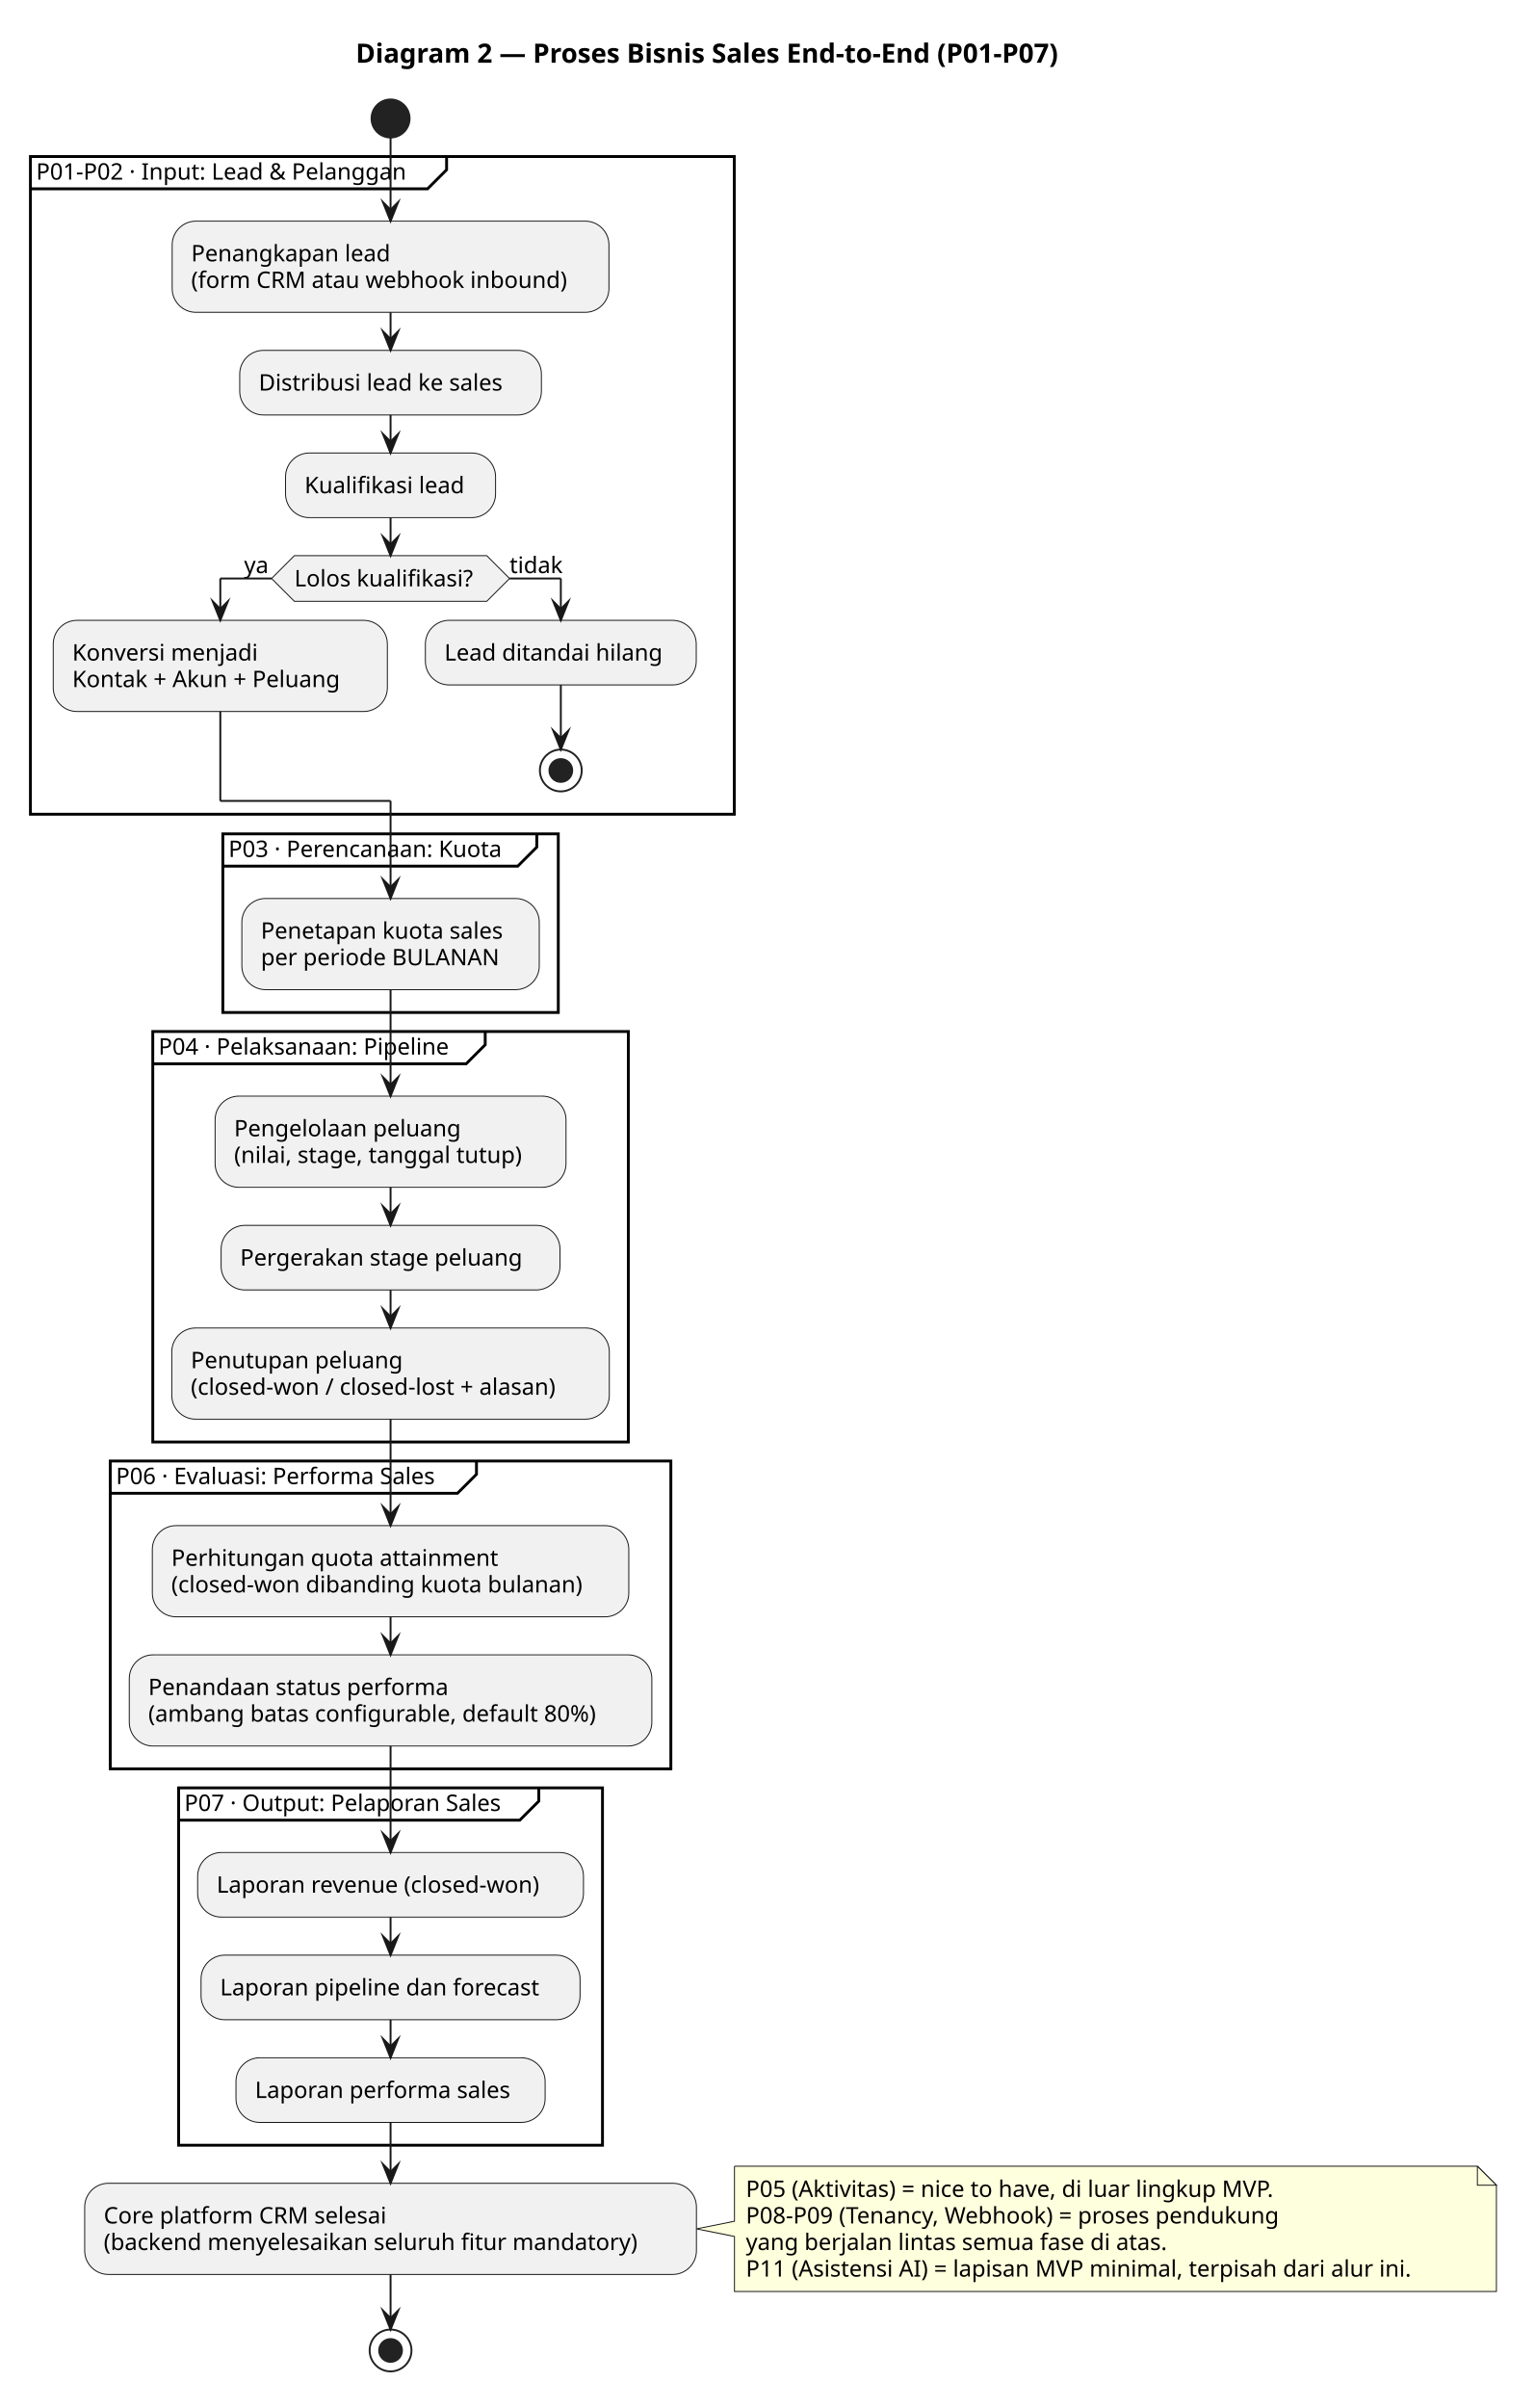
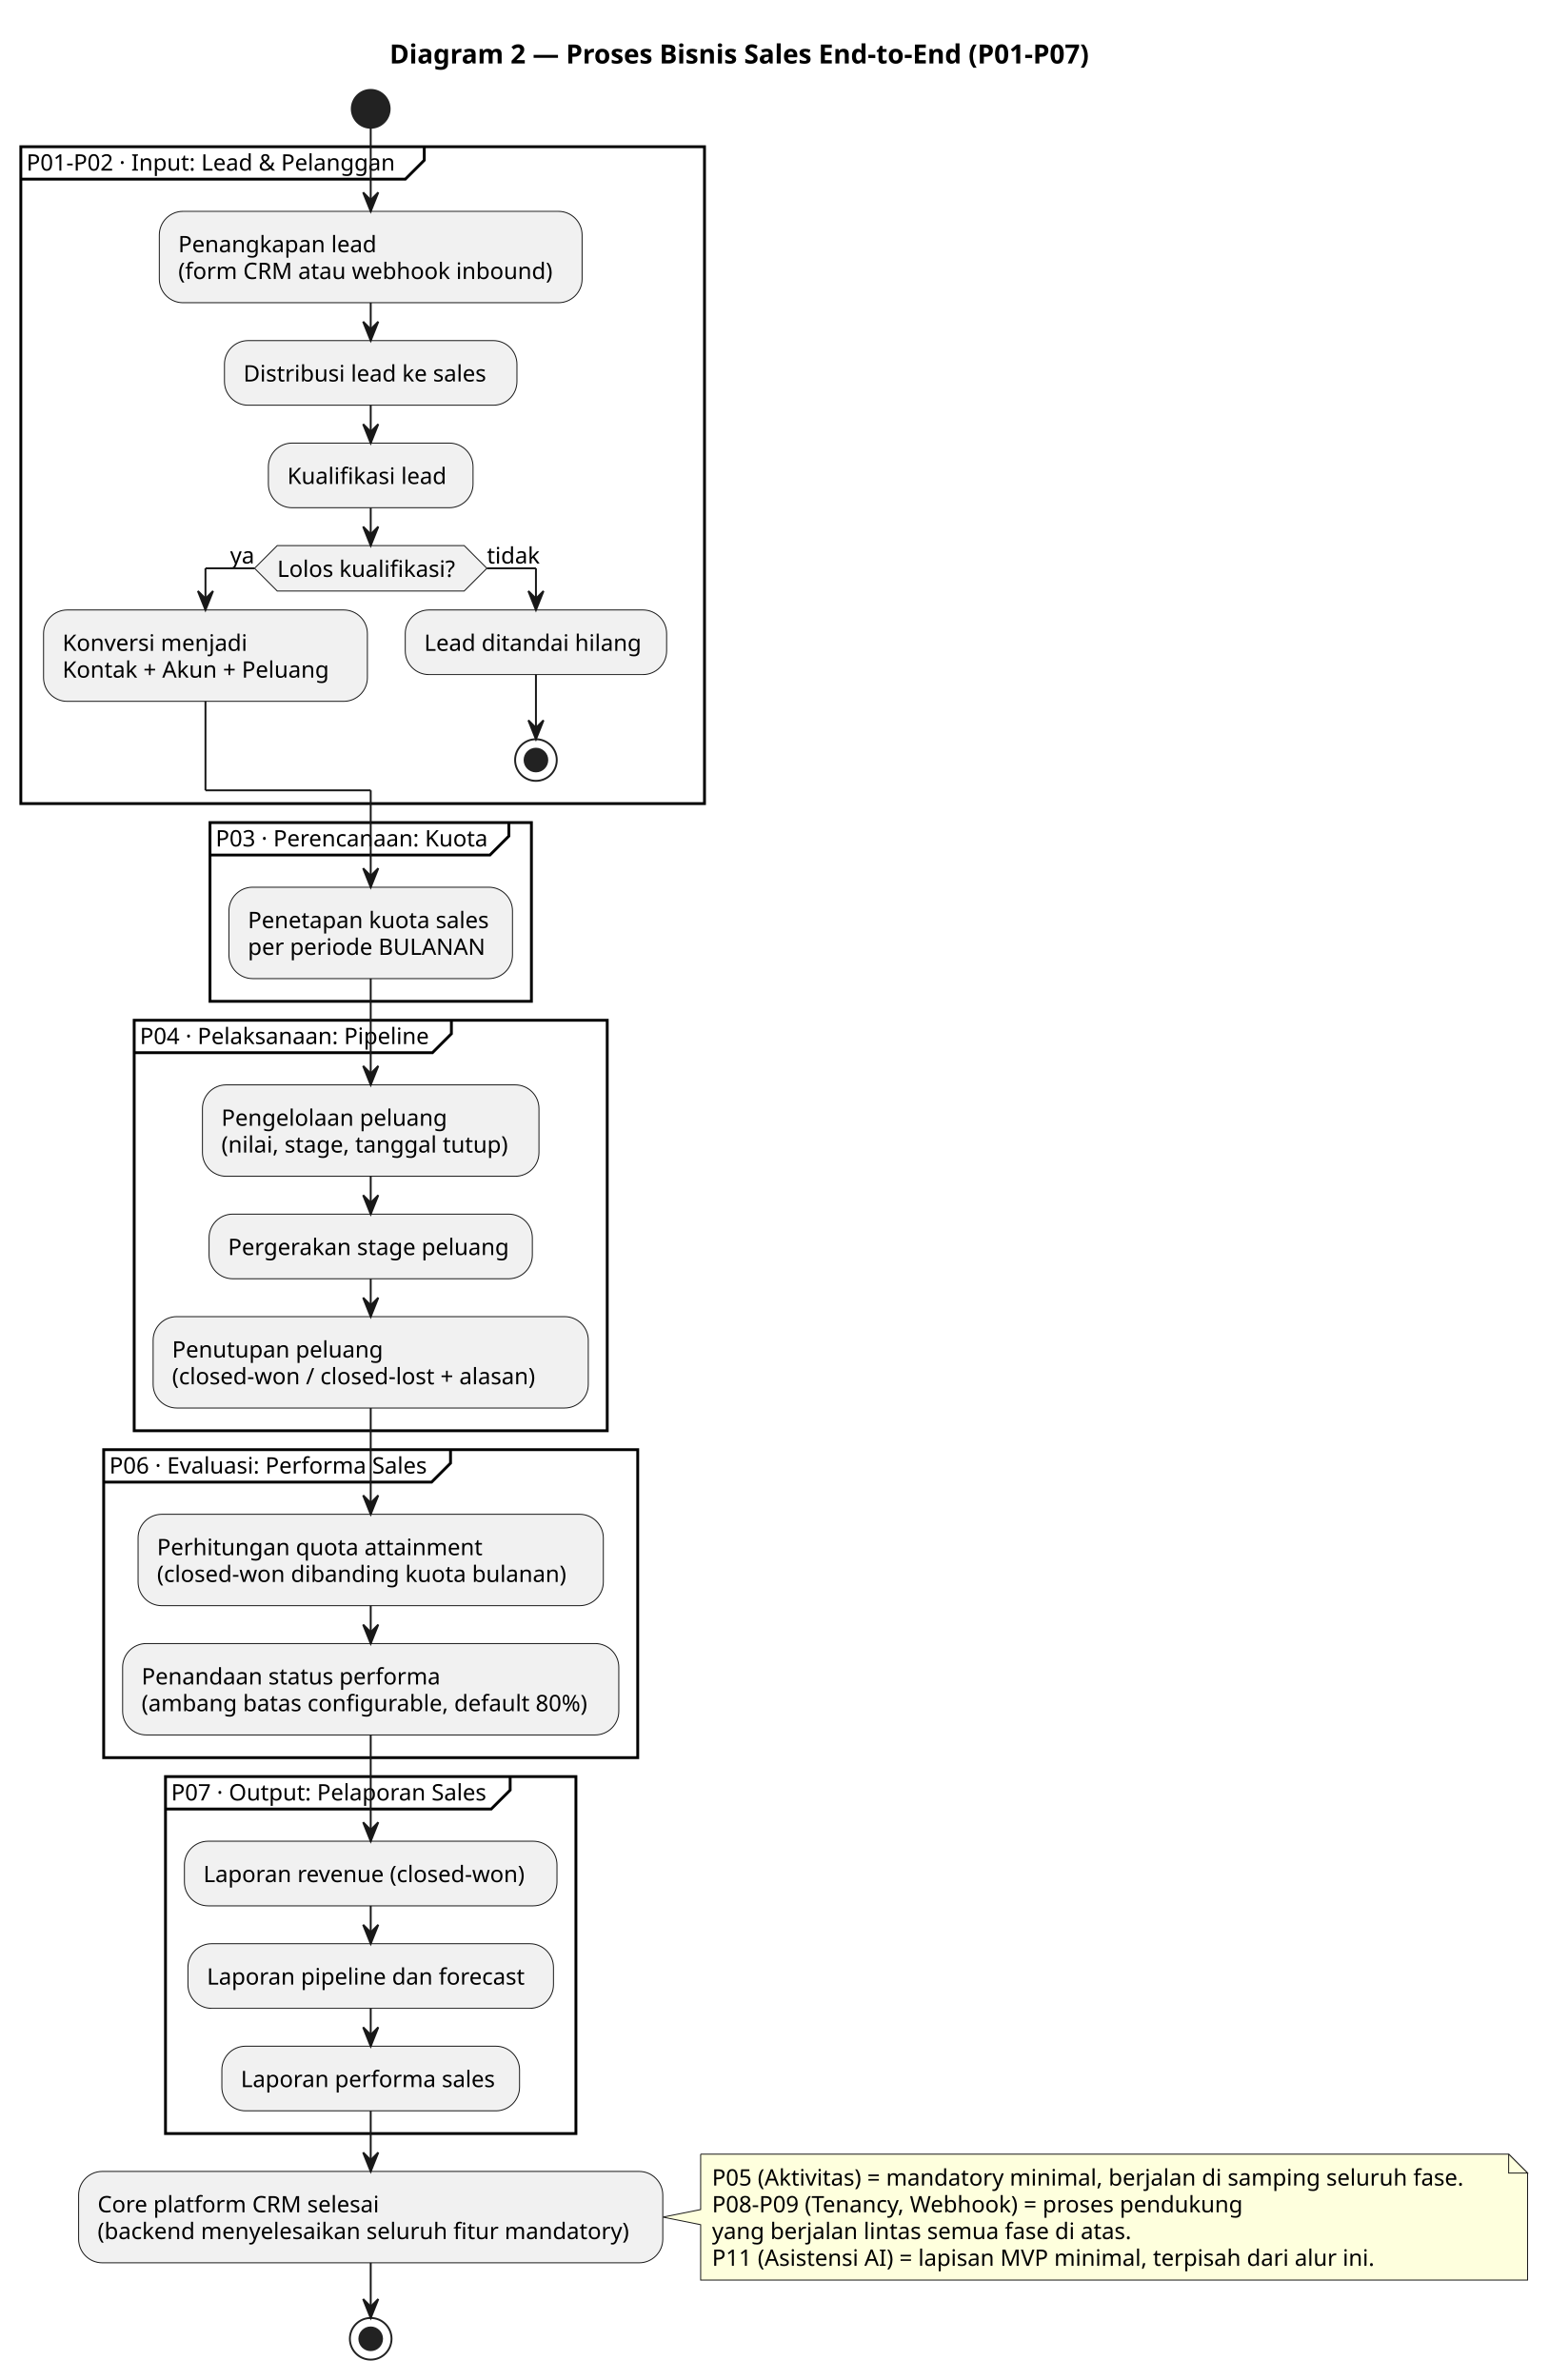
- <svg xmlns="http://www.w3.org/2000/svg" version="1.1" data-diagram-type="ACTIVITY" style="width:807px;height:1266px;background:#FFFFFF;" width="807px" height="1266px" viewBox="0 0 807 1266" zoomAndPan="magnify" preserveAspectRatio="none" contentStyleType="text/css">
+ <svg xmlns="http://www.w3.org/2000/svg" contentStyleType="text/css" data-diagram-type="ACTIVITY" height="1257px" preserveAspectRatio="none" style="width:818px;height:1257px;background:#FFFFFF;" version="1.1" viewBox="0 0 818 1257" width="818px" zoomAndPan="magnify">
  <defs />
-   <g font-family="sans-serif" lengthAdjust="spacing">
+   <g>
    <g class="title" data-source-line="1">
-       <text x="187.045" y="32.995" fill="#000" font-size="14" textLength="431.819" font-weight="700">Diagram 2 — Proses Bisnis Sales End-to-End (P01-P07)</text>
+       <text fill="#000000" font-family="sans-serif" font-size="14" font-weight="bold" lengthAdjust="spacing" textLength="404.291" x="205.729" y="33.535">Diagram 2 — Proses Bisnis Sales End-to-End (P01-P07)</text>
    </g>
-     <ellipse cx="205.381" cy="62.297" rx="10" ry="10" fill="#222" style="stroke:#222;stroke-width:1;" />
-     <rect x="16" y="82.297" width="370.133" height="345.781" fill="none" style="stroke:#000;stroke-width:1.5;" />
-     <path d="M234.846,82.297 L234.846,89.266 L224.846,99.266 L16,99.266" style="stroke:#000;stroke-width:1.5;" fill="none" />
-     <text x="19" y="94.436" fill="#000" font-size="12" textLength="208.846">P01-P02 · Input: Lead &amp; Pelanggan</text>
-     <rect x="90.542" y="116.266" width="229.678" height="47.938" fill="#F1F1F1" style="stroke:#181818;stroke-width:0.5;" rx="12.5" ry="12.5" />
-     <text x="100.542" y="137.404" fill="#000" font-size="12" textLength="111.182">Penangkapan lead</text>
-     <text x="100.542" y="151.373" fill="#000" font-size="12" textLength="209.678">(form CRM atau webhook inbound)</text>
-     <rect x="126.059" y="184.203" width="158.645" height="33.969" fill="#F1F1F1" style="stroke:#181818;stroke-width:0.5;" rx="12.5" ry="12.5" />
-     <text x="136.059" y="205.342" fill="#000" font-size="12" textLength="138.645">Distribusi lead ke sales</text>
-     <rect x="150.158" y="238.172" width="110.445" height="33.969" fill="#F1F1F1" style="stroke:#181818;stroke-width:0.5;" rx="12.5" ry="12.5" />
-     <text x="160.158" y="259.311" fill="#000" font-size="12" textLength="90.445">Kualifikasi lead</text>
-     <polygon points="154.8,292.141,255.962,292.141,267.962,304.141,255.962,316.141,154.8,316.141,142.8,304.141,154.8,292.141" fill="#F1F1F1" style="stroke:#181818;stroke-width:0.5;stroke-linejoin:miter;stroke-miterlimit:10;" />
-     <text x="154.8" y="308.295" fill="#000" font-size="12" textLength="101.162">Lolos kualifikasi?</text>
-     <text x="128.345" y="301.311" fill="#000" font-size="12" textLength="14.455">ya</text>
-     <text x="267.962" y="301.311" fill="#000" font-size="12" textLength="29.959">tidak</text>
-     <rect x="28" y="326.141" width="175.695" height="47.938" fill="#F1F1F1" style="stroke:#181818;stroke-width:0.5;" rx="12.5" ry="12.5" />
-     <text x="38" y="347.279" fill="#000" font-size="12" textLength="103.951">Konversi menjadi</text>
-     <text x="38" y="361.248" fill="#000" font-size="12" textLength="155.695">Kontak + Akun + Peluang</text>
-     <rect x="223.695" y="326.141" width="142.438" height="33.969" fill="#F1F1F1" style="stroke:#181818;stroke-width:0.5;" rx="12.5" ry="12.5" />
-     <text x="233.695" y="347.279" fill="#000" font-size="12" textLength="122.438">Lead ditandai hilang</text>
-     <ellipse cx="294.914" cy="405.078" rx="11" ry="11" fill="none" style="stroke:#222;stroke-width:1;" />
-     <ellipse cx="294.914" cy="405.078" rx="6" ry="6" fill="#222" style="stroke:#222;stroke-width:1;" />
-     <rect x="117.181" y="438.408" width="176.4" height="93.906" fill="none" style="stroke:#000;stroke-width:1.5;" />
-     <path d="M282.272,438.408 L282.272,445.377 L272.272,455.377 L117.181,455.377" style="stroke:#000;stroke-width:1.5;" fill="none" />
-     <text x="120.181" y="450.547" fill="#000" font-size="12" textLength="155.092">P03 · Perencanaan: Kuota</text>
-     <rect x="127.181" y="472.377" width="156.4" height="47.938" fill="#F1F1F1" style="stroke:#181818;stroke-width:0.5;" rx="12.5" ry="12.5" />
-     <text x="137.181" y="493.516" fill="#000" font-size="12" textLength="136.4">Penetapan kuota sales</text>
-     <text x="137.181" y="507.484" fill="#000" font-size="12" textLength="131.244">per periode BULANAN</text>
-     <rect x="80.343" y="542.314" width="250.076" height="215.813" fill="none" style="stroke:#000;stroke-width:1.5;" />
-     <path d="M255.155,542.314 L255.155,549.283 L245.155,559.283 L80.343,559.283" style="stroke:#000;stroke-width:1.5;" fill="none" />
-     <text x="83.343" y="554.453" fill="#000" font-size="12" textLength="164.813">P04 · Pelaksanaan: Pipeline</text>
-     <rect x="113.115" y="576.283" width="184.531" height="47.938" fill="#F1F1F1" style="stroke:#181818;stroke-width:0.5;" rx="12.5" ry="12.5" />
-     <text x="123.115" y="597.422" fill="#000" font-size="12" textLength="125.877">Pengelolaan peluang</text>
-     <text x="123.115" y="611.391" fill="#000" font-size="12" textLength="164.531">(nilai, stage, tanggal tutup)</text>
-     <rect x="116.279" y="644.221" width="178.203" height="33.969" fill="#F1F1F1" style="stroke:#181818;stroke-width:0.5;" rx="12.5" ry="12.5" />
-     <text x="126.279" y="665.359" fill="#000" font-size="12" textLength="158.203">Pergerakan stage peluang</text>
-     <rect x="90.343" y="698.189" width="230.076" height="47.938" fill="#F1F1F1" style="stroke:#181818;stroke-width:0.5;" rx="12.5" ry="12.5" />
-     <text x="100.343" y="719.328" fill="#000" font-size="12" textLength="117.047">Penutupan peluang</text>
-     <text x="100.343" y="733.297" fill="#000" font-size="12" textLength="210.076">(closed-won / closed-lost + alasan)</text>
-     <rect x="57.983" y="768.127" width="294.795" height="161.844" fill="none" style="stroke:#000;stroke-width:1.5;" />
-     <path d="M250.556,768.127 L250.556,775.096 L240.556,785.096 L57.983,785.096" style="stroke:#000;stroke-width:1.5;" fill="none" />
-     <text x="60.983" y="780.266" fill="#000" font-size="12" textLength="182.572">P06 · Evaluasi: Performa Sales</text>
-     <rect x="80.104" y="802.096" width="250.555" height="47.938" fill="#F1F1F1" style="stroke:#181818;stroke-width:0.5;" rx="12.5" ry="12.5" />
-     <text x="90.104" y="823.234" fill="#000" font-size="12" textLength="181.676">Perhitungan quota attainment</text>
-     <text x="90.104" y="837.203" fill="#000" font-size="12" textLength="230.555">(closed-won dibanding kuota bulanan)</text>
-     <rect x="67.983" y="870.033" width="274.795" height="47.938" fill="#F1F1F1" style="stroke:#181818;stroke-width:0.5;" rx="12.5" ry="12.5" />
-     <text x="77.983" y="891.172" fill="#000" font-size="12" textLength="167.092">Penandaan status performa</text>
-     <text x="77.983" y="905.141" fill="#000" font-size="12" textLength="254.795">(ambang batas configurable, default 80%)</text>
-     <rect x="93.934" y="939.971" width="222.895" height="187.875" fill="none" style="stroke:#000;stroke-width:1.5;" />
-     <path d="M283.336,939.971 L283.336,946.939 L273.336,956.939 L93.934,956.939" style="stroke:#000;stroke-width:1.5;" fill="none" />
-     <text x="96.934" y="952.109" fill="#000" font-size="12" textLength="179.402">P07 · Output: Pelaporan Sales</text>
-     <rect x="103.934" y="973.939" width="202.895" height="33.969" fill="#F1F1F1" style="stroke:#181818;stroke-width:0.5;" rx="12.5" ry="12.5" />
-     <text x="113.934" y="995.078" fill="#000" font-size="12" textLength="182.895">Laporan revenue (closed-won)</text>
-     <rect x="105.727" y="1027.908" width="199.309" height="33.969" fill="#F1F1F1" style="stroke:#181818;stroke-width:0.5;" rx="12.5" ry="12.5" />
-     <text x="115.727" y="1049.047" fill="#000" font-size="12" textLength="179.309">Laporan pipeline dan forecast</text>
-     <rect x="124.096" y="1081.877" width="162.57" height="33.969" fill="#F1F1F1" style="stroke:#181818;stroke-width:0.5;" rx="12.5" ry="12.5" />
-     <text x="134.096" y="1103.016" fill="#000" font-size="12" textLength="142.57">Laporan performa sales</text>
-     <path d="M386.228,1138.877 L386.228,1167.814 L366.228,1171.814 L386.228,1175.814 L386.228,1204.752 A0,0 0 0 0 386.228,1204.752 L786.909,1204.752 A0,0 0 0 0 786.909,1204.752 L786.909,1148.877 L776.909,1138.877 L386.228,1138.877 A0,0 0 0 0 386.228,1138.877" style="stroke:#181818;stroke-width:0.5;" fill="#FEFFDD" />
-     <path d="M776.909,1138.877 L776.909,1148.877 L786.909,1148.877 L776.909,1138.877" style="stroke:#181818;stroke-width:0.5;" fill="#FEFFDD" />
-     <text x="392.228" y="1155.016" fill="#000" font-size="12" textLength="306.275">P05 (Aktivitas) = nice to have, di luar lingkup MVP.</text>
-     <text x="392.228" y="1168.984" fill="#000" font-size="12" textLength="306.111">P08-P09 (Tenancy, Webhook) = proses pendukung</text>
-     <text x="392.228" y="1182.953" fill="#000" font-size="12" textLength="239.988">yang berjalan lintas semua fase di atas.</text>
-     <text x="392.228" y="1196.922" fill="#000" font-size="12" textLength="379.682">P11 (Asistensi AI) = lapisan MVP minimal, terpisah dari alur ini.</text>
-     <rect x="44.534" y="1147.846" width="321.693" height="47.938" fill="#F1F1F1" style="stroke:#181818;stroke-width:0.5;" rx="12.5" ry="12.5" />
-     <text x="54.534" y="1168.984" fill="#000" font-size="12" textLength="159.041">Core platform CRM selesai</text>
-     <text x="54.534" y="1182.953" fill="#000" font-size="12" textLength="301.693">(backend menyelesaikan seluruh fitur mandatory)</text>
-     <ellipse cx="205.381" cy="1235.752" rx="11" ry="11" fill="none" style="stroke:#222;stroke-width:1;" />
-     <ellipse cx="205.381" cy="1235.752" rx="6" ry="6" fill="#222" style="stroke:#222;stroke-width:1;" />
-     <line x1="205.381" y1="164.203" x2="205.381" y2="184.203" style="stroke:#181818;stroke-width:1;" />
-     <polygon points="201.381,174.203,205.381,184.203,209.381,174.203,205.381,178.203" fill="#181818" style="stroke:#181818;stroke-width:1;stroke-linejoin:miter;stroke-miterlimit:10;" />
-     <line x1="205.381" y1="218.172" x2="205.381" y2="238.172" style="stroke:#181818;stroke-width:1;" />
-     <polygon points="201.381,228.172,205.381,238.172,209.381,228.172,205.381,232.172" fill="#181818" style="stroke:#181818;stroke-width:1;stroke-linejoin:miter;stroke-miterlimit:10;" />
-     <line x1="294.914" y1="360.109" x2="294.914" y2="394.078" style="stroke:#181818;stroke-width:1;" />
-     <polygon points="290.914,384.078,294.914,394.078,298.914,384.078,294.914,388.078" fill="#181818" style="stroke:#181818;stroke-width:1;stroke-linejoin:miter;stroke-miterlimit:10;" />
-     <line x1="142.8" y1="304.141" x2="115.848" y2="304.141" style="stroke:#181818;stroke-width:1;" />
-     <line x1="115.848" y1="304.141" x2="115.848" y2="326.141" style="stroke:#181818;stroke-width:1;" />
-     <polygon points="111.848,316.141,115.848,326.141,119.848,316.141,115.848,320.141" fill="#181818" style="stroke:#181818;stroke-width:1;stroke-linejoin:miter;stroke-miterlimit:10;" />
-     <line x1="267.962" y1="304.141" x2="294.914" y2="304.141" style="stroke:#181818;stroke-width:1;" />
-     <line x1="294.914" y1="304.141" x2="294.914" y2="326.141" style="stroke:#181818;stroke-width:1;" />
-     <polygon points="290.914,316.141,294.914,326.141,298.914,316.141,294.914,320.141" fill="#181818" style="stroke:#181818;stroke-width:1;stroke-linejoin:miter;stroke-miterlimit:10;" />
-     <line x1="115.848" y1="374.078" x2="115.848" y2="421.078" style="stroke:#181818;stroke-width:1;" />
-     <line x1="115.848" y1="421.078" x2="205.381" y2="421.078" style="stroke:#181818;stroke-width:1;" />
-     <line x1="205.381" y1="421.078" x2="205.381" y2="472.377" style="stroke:#181818;stroke-width:1;" />
-     <polygon points="201.381,462.377,205.381,472.377,209.381,462.377,205.381,466.377" fill="#181818" style="stroke:#181818;stroke-width:1;stroke-linejoin:miter;stroke-miterlimit:10;" />
-     <line x1="205.381" y1="272.141" x2="205.381" y2="292.141" style="stroke:#181818;stroke-width:1;" />
-     <polygon points="201.381,282.141,205.381,292.141,209.381,282.141,205.381,286.141" fill="#181818" style="stroke:#181818;stroke-width:1;stroke-linejoin:miter;stroke-miterlimit:10;" />
-     <line x1="205.381" y1="72.297" x2="205.381" y2="116.266" style="stroke:#181818;stroke-width:1;" />
-     <polygon points="201.381,106.266,205.381,116.266,209.381,106.266,205.381,110.266" fill="#181818" style="stroke:#181818;stroke-width:1;stroke-linejoin:miter;stroke-miterlimit:10;" />
-     <line x1="205.381" y1="624.221" x2="205.381" y2="644.221" style="stroke:#181818;stroke-width:1;" />
-     <polygon points="201.381,634.221,205.381,644.221,209.381,634.221,205.381,638.221" fill="#181818" style="stroke:#181818;stroke-width:1;stroke-linejoin:miter;stroke-miterlimit:10;" />
-     <line x1="205.381" y1="678.189" x2="205.381" y2="698.189" style="stroke:#181818;stroke-width:1;" />
-     <polygon points="201.381,688.189,205.381,698.189,209.381,688.189,205.381,692.189" fill="#181818" style="stroke:#181818;stroke-width:1;stroke-linejoin:miter;stroke-miterlimit:10;" />
-     <line x1="205.381" y1="520.314" x2="205.381" y2="576.283" style="stroke:#181818;stroke-width:1;" />
-     <polygon points="201.381,566.283,205.381,576.283,209.381,566.283,205.381,570.283" fill="#181818" style="stroke:#181818;stroke-width:1;stroke-linejoin:miter;stroke-miterlimit:10;" />
-     <line x1="205.381" y1="850.033" x2="205.381" y2="870.033" style="stroke:#181818;stroke-width:1;" />
-     <polygon points="201.381,860.033,205.381,870.033,209.381,860.033,205.381,864.033" fill="#181818" style="stroke:#181818;stroke-width:1;stroke-linejoin:miter;stroke-miterlimit:10;" />
-     <line x1="205.381" y1="746.127" x2="205.381" y2="802.096" style="stroke:#181818;stroke-width:1;" />
-     <polygon points="201.381,792.096,205.381,802.096,209.381,792.096,205.381,796.096" fill="#181818" style="stroke:#181818;stroke-width:1;stroke-linejoin:miter;stroke-miterlimit:10;" />
-     <line x1="205.381" y1="1007.908" x2="205.381" y2="1027.908" style="stroke:#181818;stroke-width:1;" />
-     <polygon points="201.381,1017.908,205.381,1027.908,209.381,1017.908,205.381,1021.908" fill="#181818" style="stroke:#181818;stroke-width:1;stroke-linejoin:miter;stroke-miterlimit:10;" />
-     <line x1="205.381" y1="1061.877" x2="205.381" y2="1081.877" style="stroke:#181818;stroke-width:1;" />
-     <polygon points="201.381,1071.877,205.381,1081.877,209.381,1071.877,205.381,1075.877" fill="#181818" style="stroke:#181818;stroke-width:1;stroke-linejoin:miter;stroke-miterlimit:10;" />
-     <line x1="205.381" y1="917.971" x2="205.381" y2="973.939" style="stroke:#181818;stroke-width:1;" />
-     <polygon points="201.381,963.939,205.381,973.939,209.381,963.939,205.381,967.939" fill="#181818" style="stroke:#181818;stroke-width:1;stroke-linejoin:miter;stroke-miterlimit:10;" />
-     <line x1="205.381" y1="1115.846" x2="205.381" y2="1147.846" style="stroke:#181818;stroke-width:1;" />
-     <polygon points="201.381,1137.846,205.381,1147.846,209.381,1137.846,205.381,1141.846" fill="#181818" style="stroke:#181818;stroke-width:1;stroke-linejoin:miter;stroke-miterlimit:10;" />
-     <line x1="205.381" y1="1195.783" x2="205.381" y2="1224.752" style="stroke:#181818;stroke-width:1;" />
-     <polygon points="201.381,1214.752,205.381,1224.752,209.381,1214.752,205.381,1218.752" fill="#181818" style="stroke:#181818;stroke-width:1;stroke-linejoin:miter;stroke-miterlimit:10;" />
+     <ellipse cx="195.777" cy="57.488" fill="#222222" rx="10" ry="10" style="stroke:#222222;stroke-width:1;" />
+     <rect fill="none" height="346.93" style="stroke:#000000;stroke-width:1.5;" width="361.057" x="11" y="77.488" />
+     <path d="M224.062,77.488 L224.062,84.621 L214.062,94.621 L11,94.621" fill="none" style="stroke:#000000;stroke-width:1.5;" />
+     <text fill="#000000" font-family="sans-serif" font-size="12" lengthAdjust="spacing" textLength="203.062" x="14" y="90.09">P01-P02 · Input: Lead &amp; Pelanggan</text>
+     <rect fill="#F1F1F1" height="48.266" rx="12.5" ry="12.5" style="stroke:#181818;stroke-width:0.5;" width="223.279" x="84.137" y="111.621" />
+     <text fill="#000000" font-family="sans-serif" font-size="12" lengthAdjust="spacing" textLength="105.721" x="94.137" y="133.223">Penangkapan lead</text>
+     <text fill="#000000" font-family="sans-serif" font-size="12" lengthAdjust="spacing" textLength="203.279" x="94.137" y="147.356">(form CRM atau webhook inbound)</text>
+     <rect fill="#F1F1F1" height="34.133" rx="12.5" ry="12.5" style="stroke:#181818;stroke-width:0.5;" width="154.467" x="118.543" y="179.887" />
+     <text fill="#000000" font-family="sans-serif" font-size="12" lengthAdjust="spacing" textLength="134.467" x="128.543" y="201.488">Distribusi lead ke sales</text>
+     <rect fill="#F1F1F1" height="34.133" rx="12.5" ry="12.5" style="stroke:#181818;stroke-width:0.5;" width="108.084" x="141.735" y="234.019" />
+     <text fill="#000000" font-family="sans-serif" font-size="12" lengthAdjust="spacing" textLength="88.084" x="151.735" y="255.621">Kualifikasi lead</text>
+     <polygon fill="#F1F1F1" points="146.417,288.152,245.136,288.152,257.136,300.152,245.136,312.152,146.417,312.152,134.417,300.152,146.417,288.152" style="stroke:#181818;stroke-width:0.5;" />
+     <text fill="#000000" font-family="sans-serif" font-size="12" lengthAdjust="spacing" textLength="98.719" x="146.417" y="304.688">Lolos kualifikasi?</text>
+     <text fill="#000000" font-family="sans-serif" font-size="12" lengthAdjust="spacing" textLength="12.896" x="121.521" y="297.621">ya</text>
+     <text fill="#000000" font-family="sans-serif" font-size="12" lengthAdjust="spacing" textLength="29.15" x="257.136" y="297.621">tidak</text>
+     <rect fill="#F1F1F1" height="48.266" rx="12.5" ry="12.5" style="stroke:#181818;stroke-width:0.5;" width="171.025" x="23" y="322.152" />
+     <text fill="#000000" font-family="sans-serif" font-size="12" lengthAdjust="spacing" textLength="100.477" x="33" y="343.754">Konversi menjadi</text>
+     <text fill="#000000" font-family="sans-serif" font-size="12" lengthAdjust="spacing" textLength="151.025" x="33" y="357.887">Kontak + Akun + Peluang</text>
+     <rect fill="#F1F1F1" height="34.133" rx="12.5" ry="12.5" style="stroke:#181818;stroke-width:0.5;" width="138.031" x="214.025" y="322.152" />
+     <text fill="#000000" font-family="sans-serif" font-size="12" lengthAdjust="spacing" textLength="118.031" x="224.025" y="343.754">Lead ditandai hilang</text>
+     <ellipse cx="283.041" cy="401.418" fill="none" rx="11" ry="11" style="stroke:#222222;stroke-width:1;" />
+     <ellipse cx="283.041" cy="401.418" fill="#222222" rx="6" ry="6" style="stroke:#222222;stroke-width:1;" />
+     <rect fill="none" height="94.398" style="stroke:#000000;stroke-width:1.5;" width="169.75" x="110.902" y="434.449" />
+     <path d="M268.746,434.449 L268.746,441.582 L258.746,451.582 L110.902,451.582" fill="none" style="stroke:#000000;stroke-width:1.5;" />
+     <text fill="#000000" font-family="sans-serif" font-size="12" lengthAdjust="spacing" textLength="147.844" x="113.902" y="447.051">P03 · Perencanaan: Kuota</text>
+     <rect fill="#F1F1F1" height="48.266" rx="12.5" ry="12.5" style="stroke:#181818;stroke-width:0.5;" width="149.75" x="120.902" y="468.582" />
+     <text fill="#000000" font-family="sans-serif" font-size="12" lengthAdjust="spacing" textLength="129.75" x="130.902" y="490.184">Penetapan kuota sales</text>
+     <text fill="#000000" font-family="sans-serif" font-size="12" lengthAdjust="spacing" textLength="126.873" x="130.902" y="504.316">per periode BULANAN</text>
+     <rect fill="none" height="216.797" style="stroke:#000000;stroke-width:1.5;" width="249.818" x="70.868" y="538.848" />
+     <path d="M238.391,538.848 L238.391,545.981 L228.391,555.981 L70.868,555.981" fill="none" style="stroke:#000000;stroke-width:1.5;" />
+     <text fill="#000000" font-family="sans-serif" font-size="12" lengthAdjust="spacing" textLength="157.523" x="73.868" y="551.449">P04 · Pelaksanaan: Pipeline</text>
+     <rect fill="#F1F1F1" height="48.266" rx="12.5" ry="12.5" style="stroke:#181818;stroke-width:0.5;" width="177.717" x="106.918" y="572.981" />
+     <text fill="#000000" font-family="sans-serif" font-size="12" lengthAdjust="spacing" textLength="120.451" x="116.918" y="594.582">Pengelolaan peluang</text>
+     <text fill="#000000" font-family="sans-serif" font-size="12" lengthAdjust="spacing" textLength="157.717" x="116.918" y="608.715">(nilai, stage, tanggal tutup)</text>
+     <rect fill="#F1F1F1" height="34.133" rx="12.5" ry="12.5" style="stroke:#181818;stroke-width:0.5;" width="170.727" x="110.414" y="641.246" />
+     <text fill="#000000" font-family="sans-serif" font-size="12" lengthAdjust="spacing" textLength="150.727" x="120.414" y="662.848">Pergerakan stage peluang</text>
+     <rect fill="#F1F1F1" height="48.266" rx="12.5" ry="12.5" style="stroke:#181818;stroke-width:0.5;" width="229.818" x="80.868" y="695.379" />
+     <text fill="#000000" font-family="sans-serif" font-size="12" lengthAdjust="spacing" textLength="112.283" x="90.868" y="716.981">Penutupan peluang</text>
+     <text fill="#000000" font-family="sans-serif" font-size="12" lengthAdjust="spacing" textLength="209.818" x="90.868" y="731.113">(closed-won / closed-lost + alasan)</text>
+     <rect fill="none" height="162.664" style="stroke:#000000;stroke-width:1.5;" width="282.039" x="54.757" y="765.644" />
+     <path d="M237.931,765.644 L237.931,772.777 L227.931,782.777 L54.757,782.777" fill="none" style="stroke:#000000;stroke-width:1.5;" />
+     <text fill="#000000" font-family="sans-serif" font-size="12" lengthAdjust="spacing" textLength="173.174" x="57.757" y="778.246">P06 · Evaluasi: Performa Sales</text>
+     <rect fill="#F1F1F1" height="48.266" rx="12.5" ry="12.5" style="stroke:#181818;stroke-width:0.5;" width="245.709" x="72.922" y="799.777" />
+     <text fill="#000000" font-family="sans-serif" font-size="12" lengthAdjust="spacing" textLength="174.135" x="82.922" y="821.379">Perhitungan quota attainment</text>
+     <text fill="#000000" font-family="sans-serif" font-size="12" lengthAdjust="spacing" textLength="225.709" x="82.922" y="835.512">(closed-won dibanding kuota bulanan)</text>
+     <rect fill="#F1F1F1" height="48.266" rx="12.5" ry="12.5" style="stroke:#181818;stroke-width:0.5;" width="262.039" x="64.757" y="868.043" />
+     <text fill="#000000" font-family="sans-serif" font-size="12" lengthAdjust="spacing" textLength="159.644" x="74.757" y="889.644">Penandaan status performa</text>
+     <text fill="#000000" font-family="sans-serif" font-size="12" lengthAdjust="spacing" textLength="242.039" x="74.757" y="903.777">(ambang batas configurable, default 80%)</text>
+     <rect fill="none" height="188.531" style="stroke:#000000;stroke-width:1.5;" width="216.754" x="87.4" y="938.309" />
+     <path d="M269.419,938.309 L269.419,945.441 L259.419,955.441 L87.4,955.441" fill="none" style="stroke:#000000;stroke-width:1.5;" />
+     <text fill="#000000" font-family="sans-serif" font-size="12" lengthAdjust="spacing" textLength="172.019" x="90.4" y="950.91">P07 · Output: Pelaporan Sales</text>
+     <rect fill="#F1F1F1" height="34.133" rx="12.5" ry="12.5" style="stroke:#181818;stroke-width:0.5;" width="196.754" x="97.4" y="972.441" />
+     <text fill="#000000" font-family="sans-serif" font-size="12" lengthAdjust="spacing" textLength="176.754" x="107.4" y="994.043">Laporan revenue (closed-won)</text>
+     <rect fill="#F1F1F1" height="34.133" rx="12.5" ry="12.5" style="stroke:#181818;stroke-width:0.5;" width="193.039" x="99.257" y="1026.574" />
+     <text fill="#000000" font-family="sans-serif" font-size="12" lengthAdjust="spacing" textLength="173.039" x="109.257" y="1048.176">Laporan pipeline dan forecast</text>
+     <rect fill="#F1F1F1" height="34.133" rx="12.5" ry="12.5" style="stroke:#181818;stroke-width:0.5;" width="157.215" x="117.169" y="1080.707" />
+     <text fill="#000000" font-family="sans-serif" font-size="12" lengthAdjust="spacing" textLength="137.215" x="127.169" y="1102.309">Laporan performa sales</text>
+     <path d="M370.032,1137.707 L370.032,1166.973 L350.032,1170.973 L370.032,1174.973 L370.032,1204.238 A0,0 0 0 0 370.032,1204.238 L806.749,1204.238 A0,0 0 0 0 806.749,1204.238 L806.749,1147.707 L796.749,1137.707 L370.032,1137.707 A0,0 0 0 0 370.032,1137.707" fill="#FEFFDD" style="stroke:#181818;stroke-width:0.5;" />
+     <path d="M796.749,1137.707 L796.749,1147.707 L806.749,1147.707 L796.749,1137.707" fill="#FEFFDD" style="stroke:#181818;stroke-width:0.5;" />
+     <text fill="#000000" font-family="sans-serif" font-size="12" lengthAdjust="spacing" textLength="415.717" x="376.032" y="1154.309">P05 (Aktivitas) = mandatory minimal, berjalan di samping seluruh fase.</text>
+     <text fill="#000000" font-family="sans-serif" font-size="12" lengthAdjust="spacing" textLength="297.434" x="376.032" y="1168.441">P08-P09 (Tenancy, Webhook) = proses pendukung</text>
+     <text fill="#000000" font-family="sans-serif" font-size="12" lengthAdjust="spacing" textLength="229.793" x="376.032" y="1182.574">yang berjalan lintas semua fase di atas.</text>
+     <text fill="#000000" font-family="sans-serif" font-size="12" lengthAdjust="spacing" textLength="368.344" x="376.032" y="1196.707">P11 (Asistensi AI) = lapisan MVP minimal, terpisah dari alur ini.</text>
+     <rect fill="#F1F1F1" height="48.266" rx="12.5" ry="12.5" style="stroke:#181818;stroke-width:0.5;" width="308.51" x="41.522" y="1146.84" />
+     <text fill="#000000" font-family="sans-serif" font-size="12" lengthAdjust="spacing" textLength="154.09" x="51.522" y="1168.441">Core platform CRM selesai</text>
+     <text fill="#000000" font-family="sans-serif" font-size="12" lengthAdjust="spacing" textLength="288.51" x="51.522" y="1182.574">(backend menyelesaikan seluruh fitur mandatory)</text>
+     <ellipse cx="195.777" cy="1235.238" fill="none" rx="11" ry="11" style="stroke:#222222;stroke-width:1;" />
+     <ellipse cx="195.777" cy="1235.238" fill="#222222" rx="6" ry="6" style="stroke:#222222;stroke-width:1;" />
+     <line style="stroke:#181818;stroke-width:1;" x1="195.777" x2="195.777" y1="159.887" y2="179.887" />
+     <polygon fill="#181818" points="191.777,169.887,195.777,179.887,199.777,169.887,195.777,173.887" style="stroke:#181818;stroke-width:1;" />
+     <line style="stroke:#181818;stroke-width:1;" x1="195.777" x2="195.777" y1="214.019" y2="234.019" />
+     <polygon fill="#181818" points="191.777,224.019,195.777,234.019,199.777,224.019,195.777,228.019" style="stroke:#181818;stroke-width:1;" />
+     <line style="stroke:#181818;stroke-width:1;" x1="283.041" x2="283.041" y1="356.285" y2="390.418" />
+     <polygon fill="#181818" points="279.041,380.418,283.041,390.418,287.041,380.418,283.041,384.418" style="stroke:#181818;stroke-width:1;" />
+     <line style="stroke:#181818;stroke-width:1;" x1="134.417" x2="108.513" y1="300.152" y2="300.152" />
+     <line style="stroke:#181818;stroke-width:1;" x1="108.513" x2="108.513" y1="300.152" y2="322.152" />
+     <polygon fill="#181818" points="104.513,312.152,108.513,322.152,112.513,312.152,108.513,316.152" style="stroke:#181818;stroke-width:1;" />
+     <line style="stroke:#181818;stroke-width:1;" x1="257.136" x2="283.041" y1="300.152" y2="300.152" />
+     <line style="stroke:#181818;stroke-width:1;" x1="283.041" x2="283.041" y1="300.152" y2="322.152" />
+     <polygon fill="#181818" points="279.041,312.152,283.041,322.152,287.041,312.152,283.041,316.152" style="stroke:#181818;stroke-width:1;" />
+     <line style="stroke:#181818;stroke-width:1;" x1="108.513" x2="108.513" y1="370.418" y2="417.418" />
+     <line style="stroke:#181818;stroke-width:1;" x1="108.513" x2="195.777" y1="417.418" y2="417.418" />
+     <line style="stroke:#181818;stroke-width:1;" x1="195.777" x2="195.777" y1="417.418" y2="468.582" />
+     <polygon fill="#181818" points="191.777,458.582,195.777,468.582,199.777,458.582,195.777,462.582" style="stroke:#181818;stroke-width:1;" />
+     <line style="stroke:#181818;stroke-width:1;" x1="195.777" x2="195.777" y1="268.152" y2="288.152" />
+     <polygon fill="#181818" points="191.777,278.152,195.777,288.152,199.777,278.152,195.777,282.152" style="stroke:#181818;stroke-width:1;" />
+     <line style="stroke:#181818;stroke-width:1;" x1="195.777" x2="195.777" y1="67.488" y2="111.621" />
+     <polygon fill="#181818" points="191.777,101.621,195.777,111.621,199.777,101.621,195.777,105.621" style="stroke:#181818;stroke-width:1;" />
+     <line style="stroke:#181818;stroke-width:1;" x1="195.777" x2="195.777" y1="621.246" y2="641.246" />
+     <polygon fill="#181818" points="191.777,631.246,195.777,641.246,199.777,631.246,195.777,635.246" style="stroke:#181818;stroke-width:1;" />
+     <line style="stroke:#181818;stroke-width:1;" x1="195.777" x2="195.777" y1="675.379" y2="695.379" />
+     <polygon fill="#181818" points="191.777,685.379,195.777,695.379,199.777,685.379,195.777,689.379" style="stroke:#181818;stroke-width:1;" />
+     <line style="stroke:#181818;stroke-width:1;" x1="195.777" x2="195.777" y1="516.848" y2="572.981" />
+     <polygon fill="#181818" points="191.777,562.981,195.777,572.981,199.777,562.981,195.777,566.981" style="stroke:#181818;stroke-width:1;" />
+     <line style="stroke:#181818;stroke-width:1;" x1="195.777" x2="195.777" y1="848.043" y2="868.043" />
+     <polygon fill="#181818" points="191.777,858.043,195.777,868.043,199.777,858.043,195.777,862.043" style="stroke:#181818;stroke-width:1;" />
+     <line style="stroke:#181818;stroke-width:1;" x1="195.777" x2="195.777" y1="743.644" y2="799.777" />
+     <polygon fill="#181818" points="191.777,789.777,195.777,799.777,199.777,789.777,195.777,793.777" style="stroke:#181818;stroke-width:1;" />
+     <line style="stroke:#181818;stroke-width:1;" x1="195.777" x2="195.777" y1="1006.574" y2="1026.574" />
+     <polygon fill="#181818" points="191.777,1016.574,195.777,1026.574,199.777,1016.574,195.777,1020.574" style="stroke:#181818;stroke-width:1;" />
+     <line style="stroke:#181818;stroke-width:1;" x1="195.777" x2="195.777" y1="1060.707" y2="1080.707" />
+     <polygon fill="#181818" points="191.777,1070.707,195.777,1080.707,199.777,1070.707,195.777,1074.707" style="stroke:#181818;stroke-width:1;" />
+     <line style="stroke:#181818;stroke-width:1;" x1="195.777" x2="195.777" y1="916.309" y2="972.441" />
+     <polygon fill="#181818" points="191.777,962.441,195.777,972.441,199.777,962.441,195.777,966.441" style="stroke:#181818;stroke-width:1;" />
+     <line style="stroke:#181818;stroke-width:1;" x1="195.777" x2="195.777" y1="1114.84" y2="1146.84" />
+     <polygon fill="#181818" points="191.777,1136.84,195.777,1146.84,199.777,1136.84,195.777,1140.84" style="stroke:#181818;stroke-width:1;" />
+     <line style="stroke:#181818;stroke-width:1;" x1="195.777" x2="195.777" y1="1195.105" y2="1224.238" />
+     <polygon fill="#181818" points="191.777,1214.238,195.777,1224.238,199.777,1214.238,195.777,1218.238" style="stroke:#181818;stroke-width:1;" />
  </g>
</svg>
